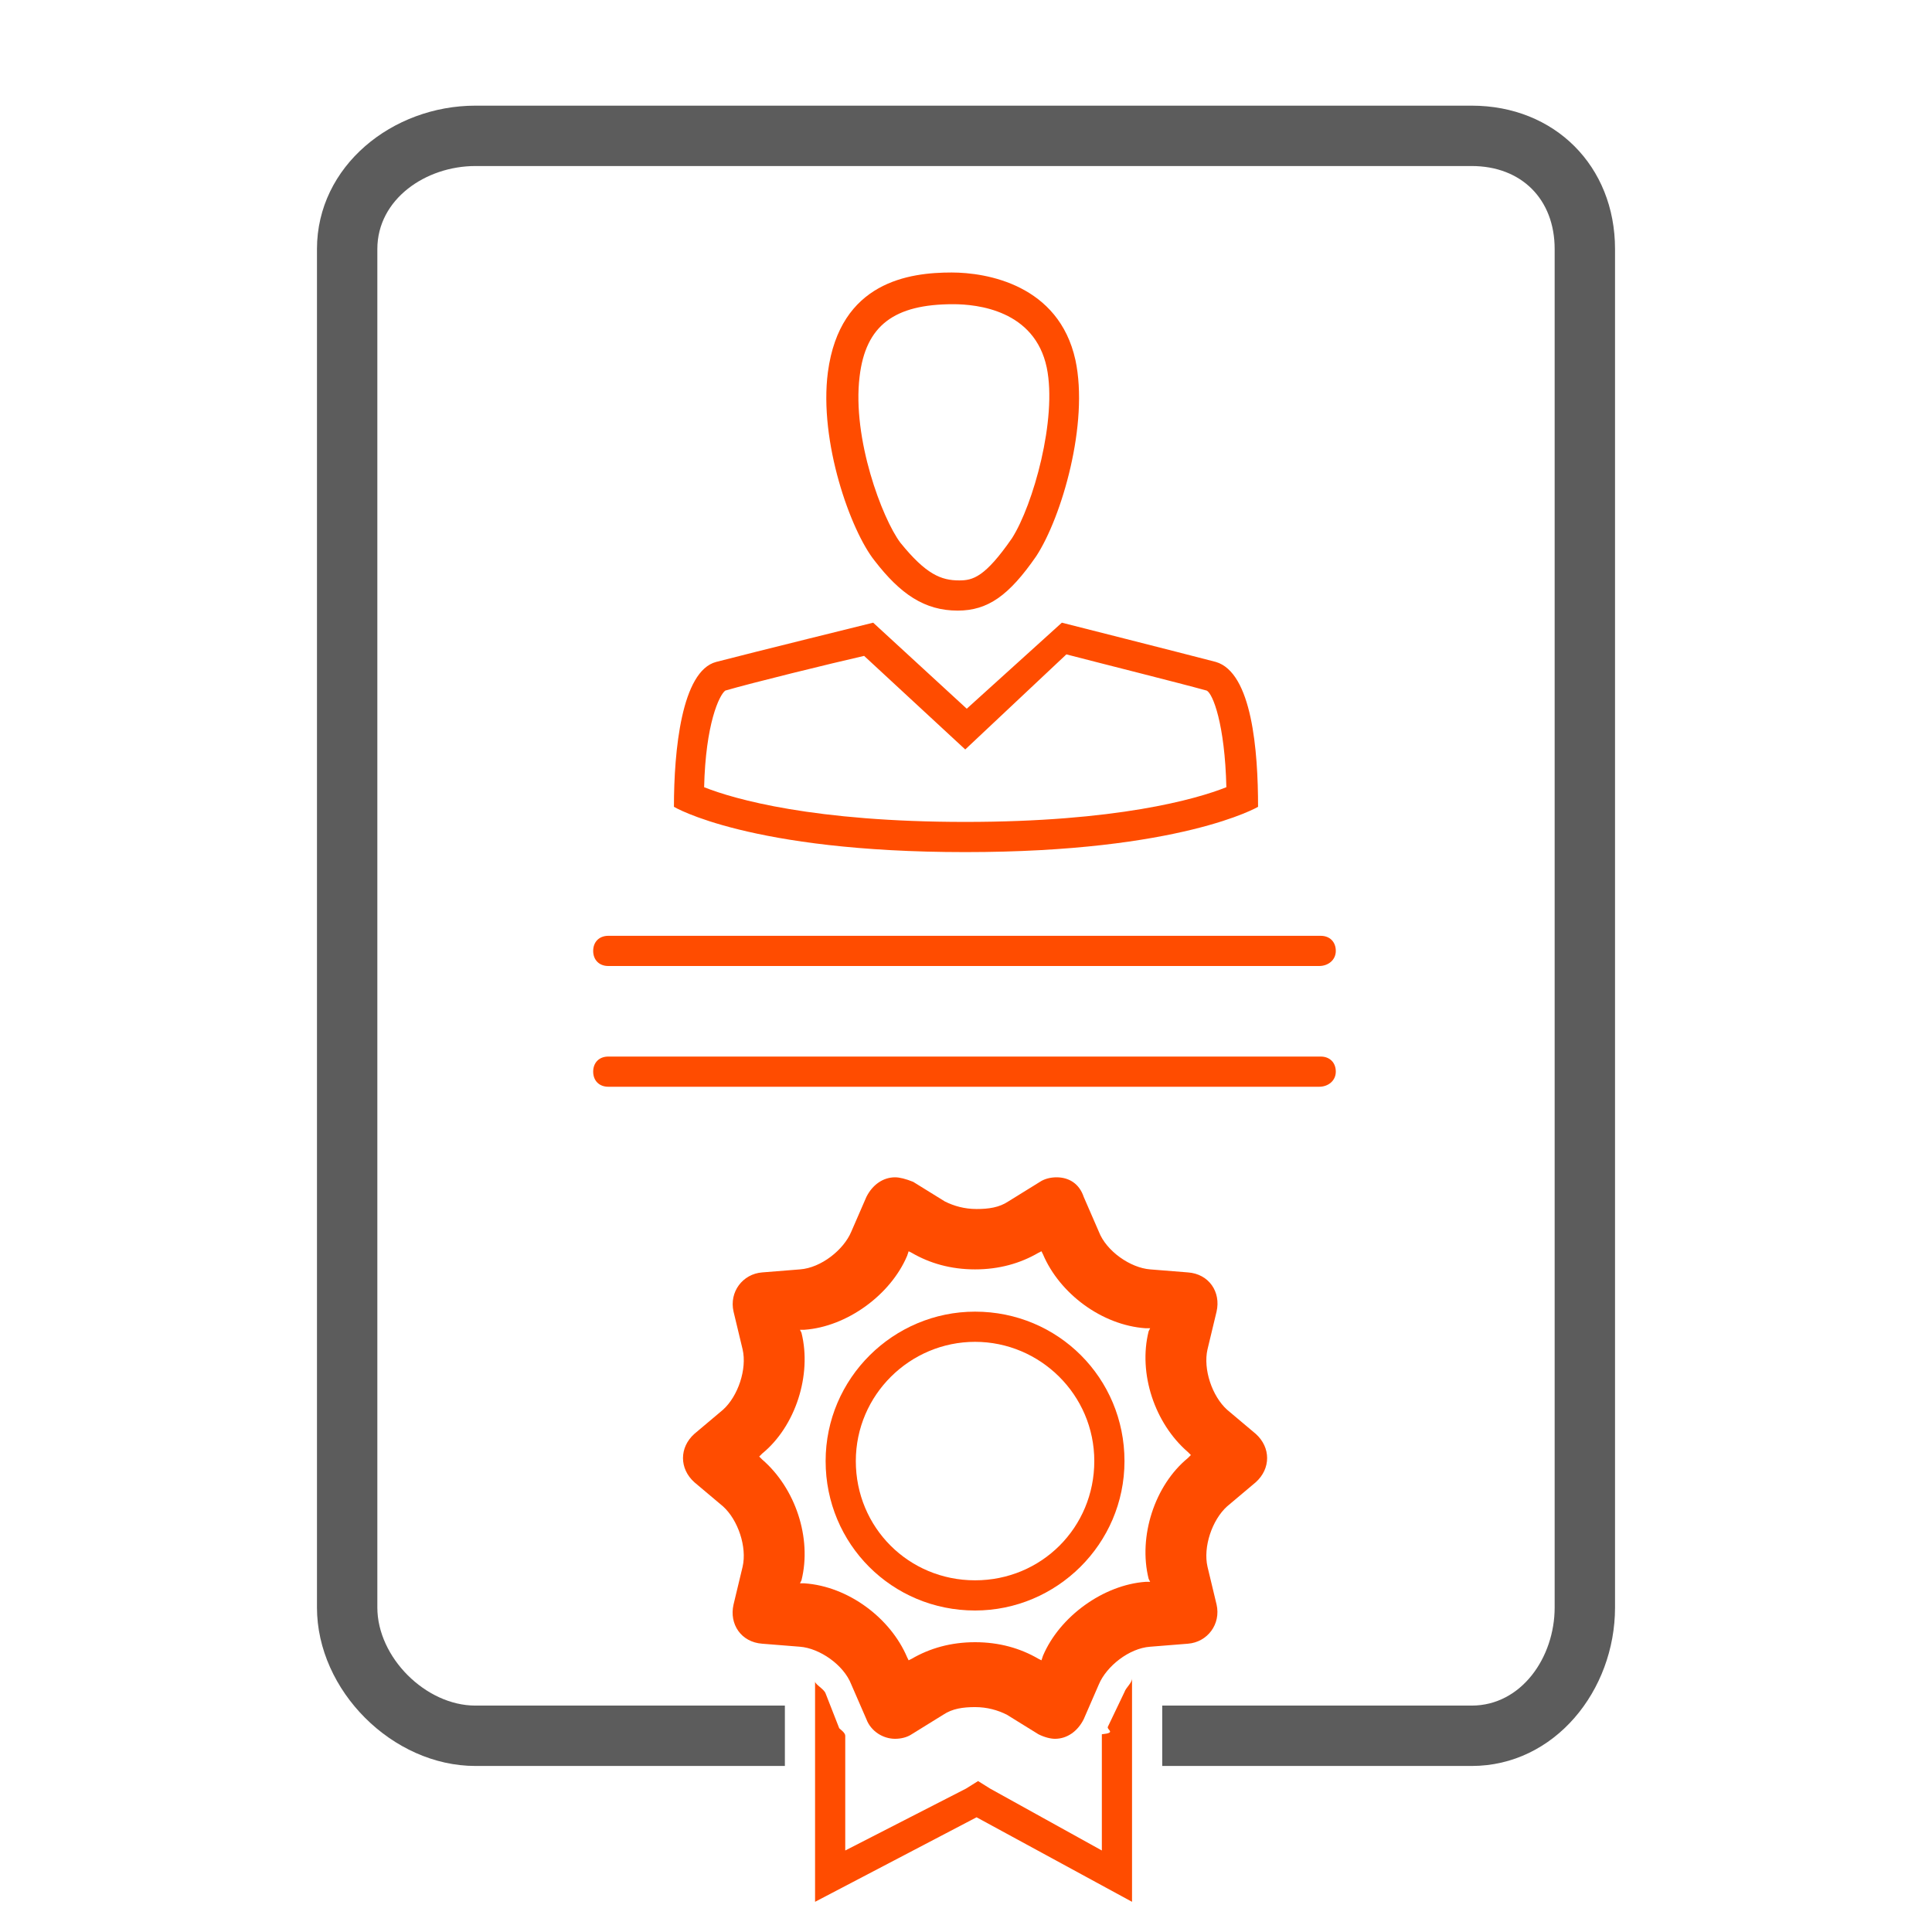
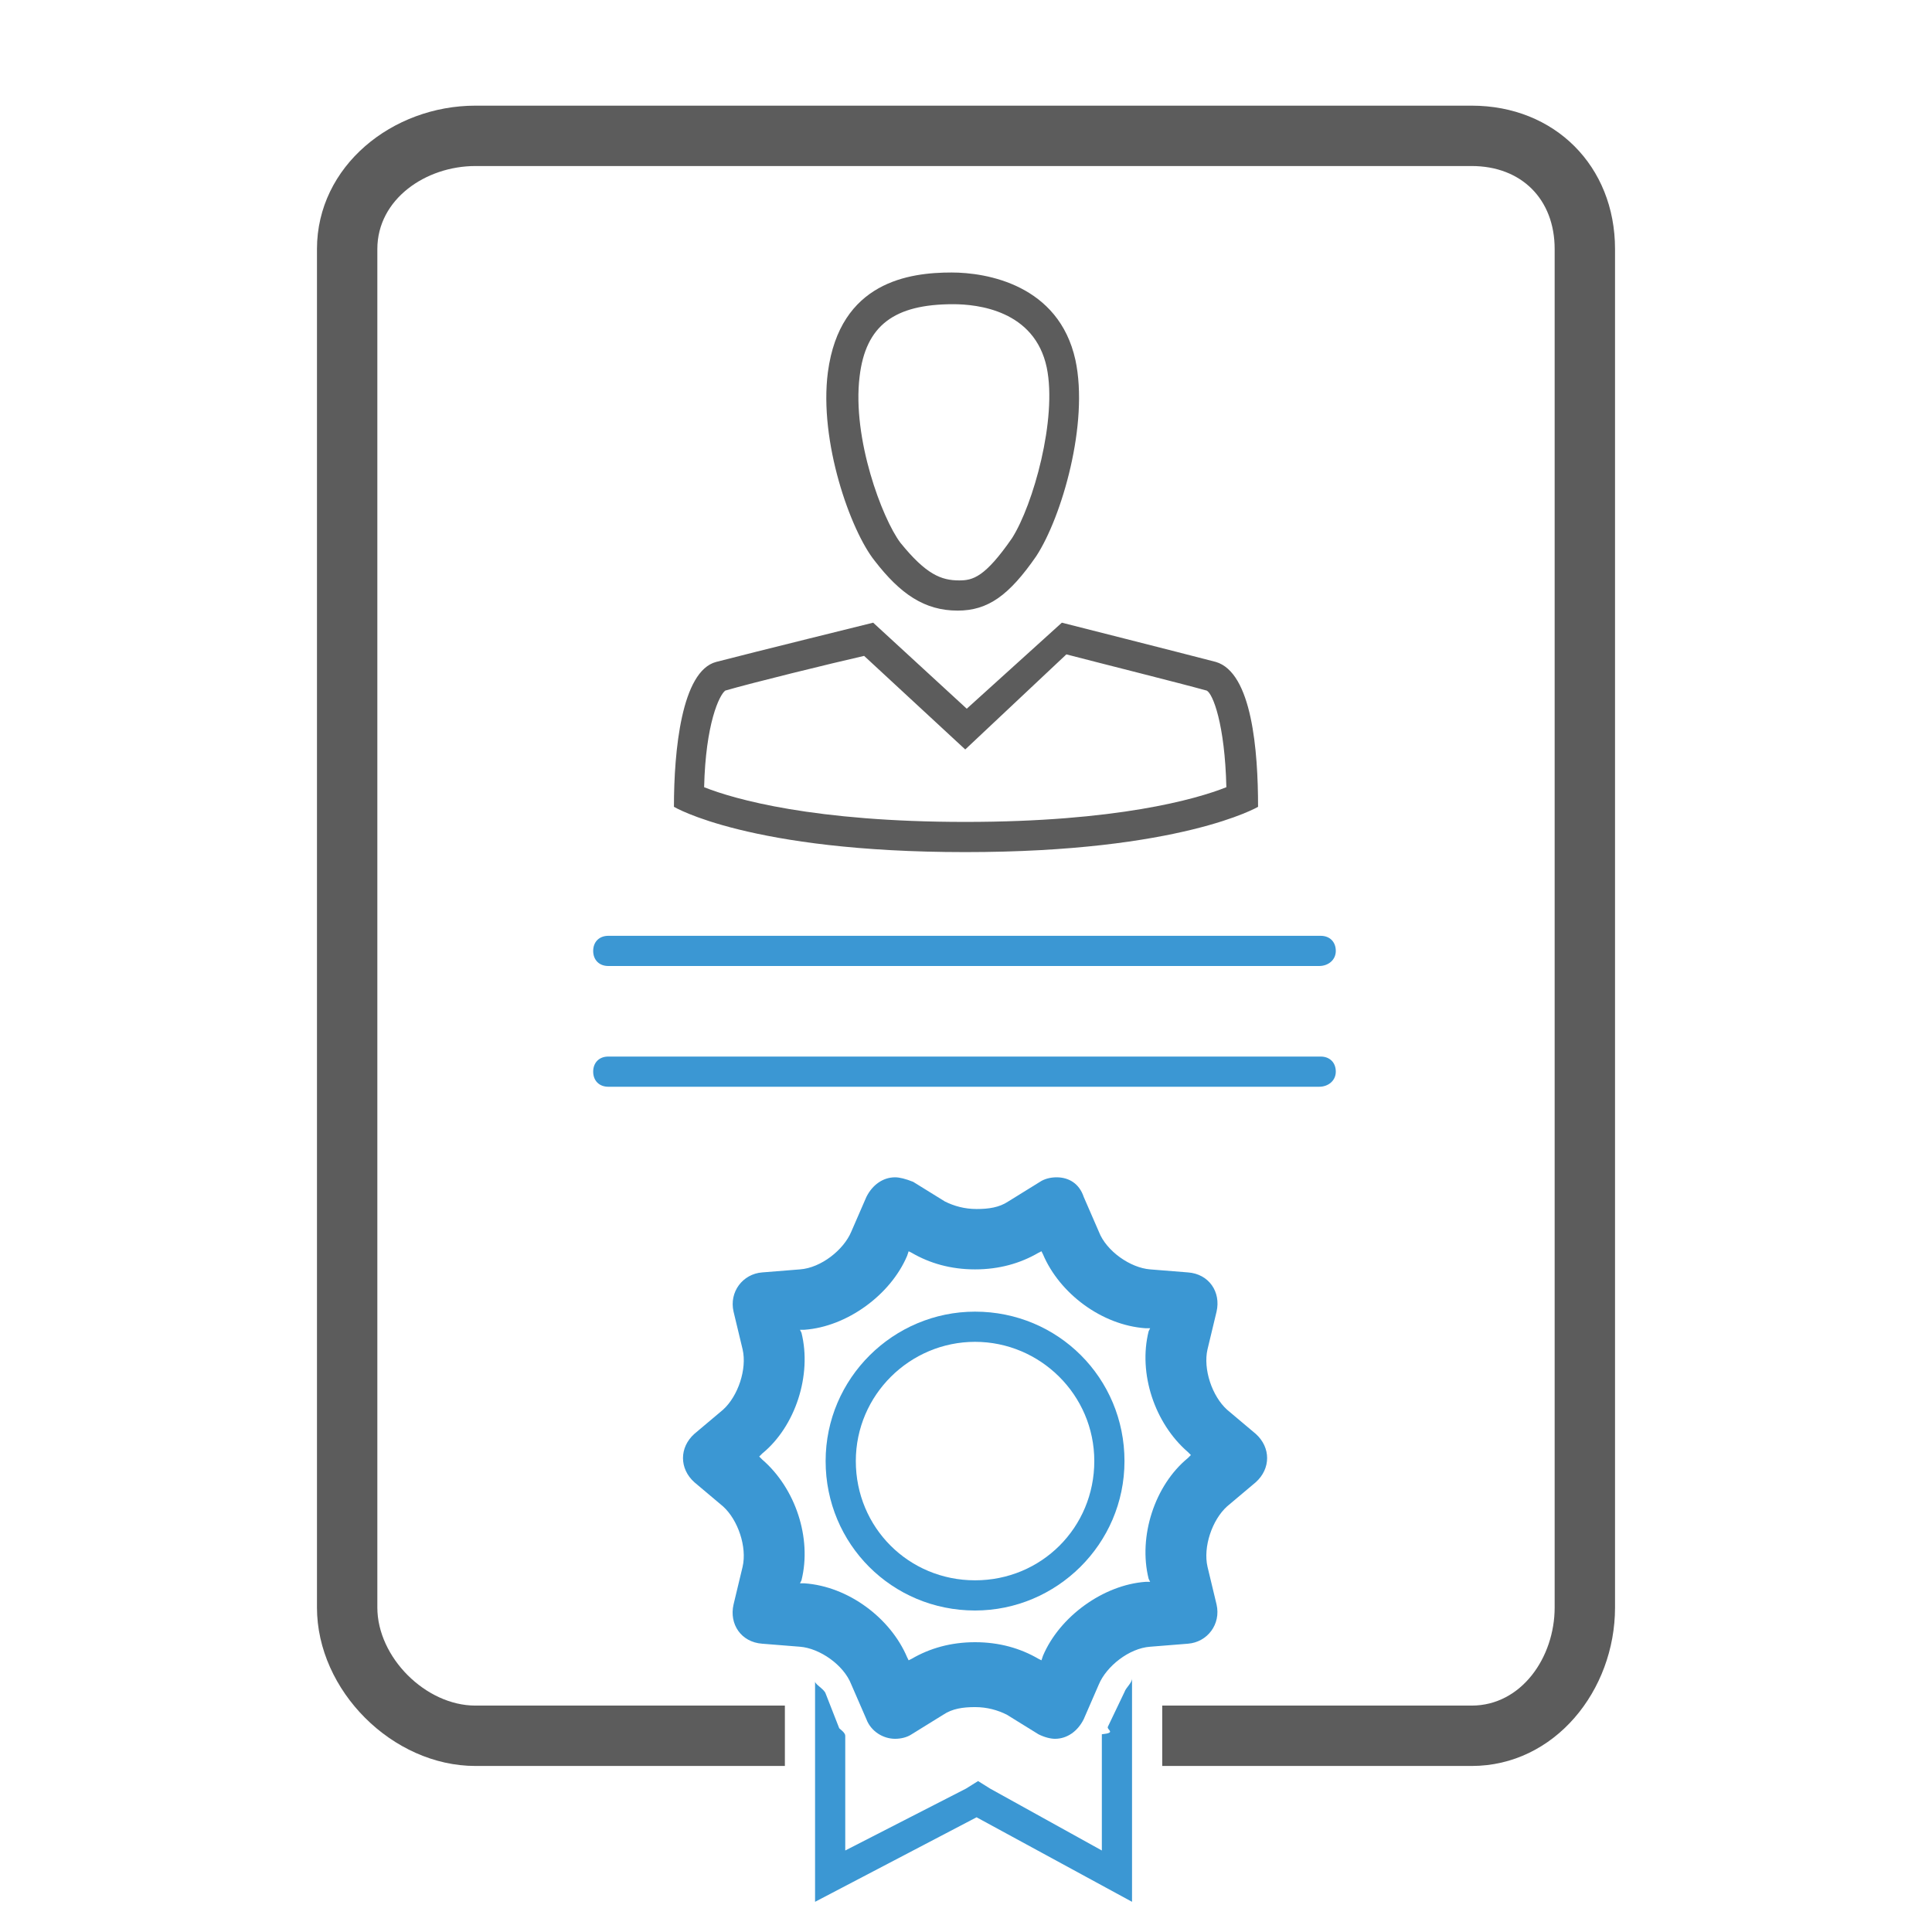
<svg xmlns="http://www.w3.org/2000/svg" enable-background="new 0 0 128 128" height="128px" id="Layer_1" version="1.1" viewBox="0 0 128 128" width="128px" xml:space="preserve">
  <defs id="defs25" />
-   <path d="m 87.4,64 -47.1,0 c -0.6,0 -1,-0.4 -1,-1 0,-0.6 0.4,-1 1,-1 l 47.2,0 c 0.6,0 1,0.4 1,1 0,0.6 -0.5,1 -1.1,1 z" id="path11" style="fill:#ff4c00;fill-opacity:1" />
-   <path d="m 87.4,72 -47.1,0 c -0.6,0 -1,-0.4 -1,-1 0,-0.6 0.4,-1 1,-1 l 47.2,0 c 0.6,0 1,0.4 1,1 0,0.6 -0.5,1 -1.1,1 z" id="path13" style="fill:#ff4c00;fill-opacity:1" />
-   <path d="m 60.2,82.9 0.2,0.1 c 1.2,0.7 2.6,1.1 4.2,1.1 1.6,0 3,-0.4 4.2,-1.1 l 0.2,-0.1 0.1,0.2 c 1.1,2.6 3.9,4.7 6.8,4.9 l 0.3,0 -0.1,0.2 c -0.7,2.8 0.4,6.1 2.6,8 l 0.2,0.2 -0.2,0.2 c -2.2,1.8 -3.3,5.2 -2.6,8 l 0.1,0.2 -0.3,0 c -2.8,0.2 -5.7,2.3 -6.8,4.9 L 69,110 68.8,109.9 c -1.2,-0.7 -2.6,-1.1 -4.2,-1.1 -1.6,0 -3,0.4 -4.2,1.1 l -0.2,0.1 -0.1,-0.2 c -1.1,-2.6 -3.9,-4.7 -6.8,-4.9 l -0.3,0 0.1,-0.2 c 0.7,-2.8 -0.4,-6.1 -2.6,-8 l -0.2,-0.2 0.2,-0.2 c 2.2,-1.8 3.3,-5.2 2.6,-8 l -0.1,-0.2 0.3,0 c 2.8,-0.2 5.7,-2.3 6.8,-4.9 l 0.1,-0.3 M 70,78 c -0.4,0 -0.8,0.1 -1.1,0.3 l -2.1,1.3 c -0.6,0.4 -1.3,0.5 -2.1,0.5 -0.8,0 -1.5,-0.2 -2.1,-0.5 L 60.5,78.3 C 60,78.1 59.6,78 59.3,78 c -0.8,0 -1.5,0.5 -1.9,1.3 l -1,2.3 c -0.5,1.2 -2,2.4 -3.4,2.5 l -2.5,0.2 c -1.3,0.1 -2.2,1.3 -1.9,2.6 l 0.6,2.5 c 0.3,1.3 -0.3,3.1 -1.3,4 L 46,95 c -1,0.9 -1,2.3 0,3.2 l 1.9,1.6 c 1,0.9 1.6,2.7 1.3,4 l -0.6,2.5 c -0.3,1.3 0.5,2.5 1.9,2.6 l 2.5,0.2 c 1.3,0.1 2.9,1.2 3.4,2.5 l 1,2.3 c 0.3,0.8 1.1,1.3 1.9,1.3 0.4,0 0.8,-0.1 1.1,-0.3 l 2.1,-1.3 c 0.6,-0.4 1.3,-0.5 2.1,-0.5 0.8,0 1.5,0.2 2.1,0.5 l 2.1,1.3 c 0.4,0.2 0.8,0.3 1.1,0.3 0.8,0 1.5,-0.5 1.9,-1.3 l 1,-2.3 c 0.5,-1.2 2,-2.4 3.4,-2.5 l 2.5,-0.2 c 1.3,-0.1 2.2,-1.3 1.9,-2.6 L 80,103.8 c -0.3,-1.3 0.3,-3.1 1.3,-4 l 1.9,-1.6 c 1,-0.9 1,-2.3 0,-3.2 l -1.9,-1.6 c -1,-0.9 -1.6,-2.7 -1.3,-4 l 0.6,-2.5 c 0.3,-1.3 -0.5,-2.5 -1.9,-2.6 L 76.2,84.1 C 74.9,84 73.3,82.9 72.8,81.6 l -1,-2.3 C 71.5,78.4 70.8,78 70,78 l 0,0 z" id="path15" style="fill:#ff4c00;fill-opacity:1" />
-   <path d="m 74.5,112.1 -1.1,2.3 c -0.1,0.2 0.6,0.4 -0.4,0.5 l 0,7.7 -7.4,-4.1 -0.8,-0.5 -0.8,0.5 -8,4.1 0,-7.6 c 0,-0.2 -0.3,-0.4 -0.4,-0.5 l -0.9,-2.3 C 54.6,111.9 54,111.6 54,111.4 l 0,14.6 10.7,-5.6 10.3,5.6 0,-14.8 c 0,0.3 -0.4,0.6 -0.5,0.9 z" id="path17" style="fill:#ff4c00;fill-opacity:1" />
-   <path d="m 64.6,88.9 c 4.3,0 7.9,3.5 7.9,7.9 0,4.4 -3.5,7.9 -7.9,7.9 -4.4,0 -7.9,-3.5 -7.9,-7.9 0,-4.4 3.6,-7.9 7.9,-7.9 m 0,-2 c -5.4,0 -9.9,4.4 -9.9,9.9 0,5.5 4.4,9.9 9.9,9.9 5.4,0 9.9,-4.4 9.9,-9.9 0,-5.5 -4.4,-9.9 -9.9,-9.9 l 0,0 z" id="path19" style="fill:#ff4c00;fill-opacity:1" />
+   <path d="m 87.4,64 -47.1,0 c -0.6,0 -1,-0.4 -1,-1 0,-0.6 0.4,-1 1,-1 l 47.2,0 c 0.6,0 1,0.4 1,1 0,0.6 -0.5,1 -1.1,1 z" id="path11" style="fill:#3b97d3;fill-opacity:1" />
+   <path d="m 87.4,72 -47.1,0 c -0.6,0 -1,-0.4 -1,-1 0,-0.6 0.4,-1 1,-1 l 47.2,0 c 0.6,0 1,0.4 1,1 0,0.6 -0.5,1 -1.1,1 z" id="path13" style="fill:#3b97d3;fill-opacity:1" />
+   <path d="m 60.2,82.9 0.2,0.1 c 1.2,0.7 2.6,1.1 4.2,1.1 1.6,0 3,-0.4 4.2,-1.1 l 0.2,-0.1 0.1,0.2 c 1.1,2.6 3.9,4.7 6.8,4.9 l 0.3,0 -0.1,0.2 c -0.7,2.8 0.4,6.1 2.6,8 l 0.2,0.2 -0.2,0.2 c -2.2,1.8 -3.3,5.2 -2.6,8 l 0.1,0.2 -0.3,0 c -2.8,0.2 -5.7,2.3 -6.8,4.9 L 69,110 68.8,109.9 c -1.2,-0.7 -2.6,-1.1 -4.2,-1.1 -1.6,0 -3,0.4 -4.2,1.1 l -0.2,0.1 -0.1,-0.2 c -1.1,-2.6 -3.9,-4.7 -6.8,-4.9 l -0.3,0 0.1,-0.2 c 0.7,-2.8 -0.4,-6.1 -2.6,-8 l -0.2,-0.2 0.2,-0.2 c 2.2,-1.8 3.3,-5.2 2.6,-8 l -0.1,-0.2 0.3,0 c 2.8,-0.2 5.7,-2.3 6.8,-4.9 l 0.1,-0.3 M 70,78 c -0.4,0 -0.8,0.1 -1.1,0.3 l -2.1,1.3 c -0.6,0.4 -1.3,0.5 -2.1,0.5 -0.8,0 -1.5,-0.2 -2.1,-0.5 L 60.5,78.3 C 60,78.1 59.6,78 59.3,78 c -0.8,0 -1.5,0.5 -1.9,1.3 l -1,2.3 c -0.5,1.2 -2,2.4 -3.4,2.5 l -2.5,0.2 c -1.3,0.1 -2.2,1.3 -1.9,2.6 l 0.6,2.5 c 0.3,1.3 -0.3,3.1 -1.3,4 L 46,95 c -1,0.9 -1,2.3 0,3.2 l 1.9,1.6 c 1,0.9 1.6,2.7 1.3,4 l -0.6,2.5 c -0.3,1.3 0.5,2.5 1.9,2.6 l 2.5,0.2 c 1.3,0.1 2.9,1.2 3.4,2.5 l 1,2.3 c 0.3,0.8 1.1,1.3 1.9,1.3 0.4,0 0.8,-0.1 1.1,-0.3 l 2.1,-1.3 c 0.6,-0.4 1.3,-0.5 2.1,-0.5 0.8,0 1.5,0.2 2.1,0.5 l 2.1,1.3 c 0.4,0.2 0.8,0.3 1.1,0.3 0.8,0 1.5,-0.5 1.9,-1.3 l 1,-2.3 c 0.5,-1.2 2,-2.4 3.4,-2.5 l 2.5,-0.2 c 1.3,-0.1 2.2,-1.3 1.9,-2.6 L 80,103.8 c -0.3,-1.3 0.3,-3.1 1.3,-4 l 1.9,-1.6 c 1,-0.9 1,-2.3 0,-3.2 l -1.9,-1.6 c -1,-0.9 -1.6,-2.7 -1.3,-4 l 0.6,-2.5 c 0.3,-1.3 -0.5,-2.5 -1.9,-2.6 L 76.2,84.1 C 74.9,84 73.3,82.9 72.8,81.6 l -1,-2.3 C 71.5,78.4 70.8,78 70,78 l 0,0 z" id="path15" style="fill:#3b97d3;fill-opacity:1" />
+   <path d="m 74.5,112.1 -1.1,2.3 c -0.1,0.2 0.6,0.4 -0.4,0.5 l 0,7.7 -7.4,-4.1 -0.8,-0.5 -0.8,0.5 -8,4.1 0,-7.6 c 0,-0.2 -0.3,-0.4 -0.4,-0.5 l -0.9,-2.3 C 54.6,111.9 54,111.6 54,111.4 l 0,14.6 10.7,-5.6 10.3,5.6 0,-14.8 c 0,0.3 -0.4,0.6 -0.5,0.9 z" id="path17" style="fill:#3b97d3;fill-opacity:1" />
+   <path d="m 64.6,88.9 c 4.3,0 7.9,3.5 7.9,7.9 0,4.4 -3.5,7.9 -7.9,7.9 -4.4,0 -7.9,-3.5 -7.9,-7.9 0,-4.4 3.6,-7.9 7.9,-7.9 m 0,-2 c -5.4,0 -9.9,4.4 -9.9,9.9 0,5.5 4.4,9.9 9.9,9.9 5.4,0 9.9,-4.4 9.9,-9.9 0,-5.5 -4.4,-9.9 -9.9,-9.9 l 0,0 z" id="path19" style="fill:#3b97d3;fill-opacity:1" />
  <path d="M97.5,7h-66C26,7,21,11,21,16.5v90c0,5.5,5,10.5,10.5,10.5H52v-4H31.5c-3.3,0-6.5-3.2-6.5-6.5v-90  c0-3.3,3.2-5.5,6.5-5.5h66c3.3,0,5.5,2.2,5.5,5.5v90c0,3.3-2.2,6.5-5.5,6.5H77v4h20.5c5.5,0,9.5-5,9.5-10.5v-90C107,11,103,7,97.5,7  z" fill="#2C3E50" id="path21" style="fill:#5c5c5c;fill-opacity:1" />
-   <path style="fill:#ff4c00;fill-opacity:1" d="m 80.55,43.854 c -2.3,-0.6 -10.2,-2.6 -10.2,-2.6 l 0,0 -6.3,5.7 -6.2,-5.7 c 0,0 -8.1,2 -10.4,2.6 -2.3,0.6 -2.8,5.9 -2.8,9.6 0,0 5,3 19.3,3 14.3,0 19.4,-3 19.4,-3 0,-3.7 -0.4,-8.9 -2.8,-9.6 z m -16.6,10.6 c -10,0 -15.3,-1.5 -17.3,-2.3 0.1,-4.2 1,-6.1 1.4,-6.4 1.7,-0.5 7,-1.8 9.2,-2.3 l 6.7,6.2 6.7,-6.3 c 2.3,0.6 7.5,1.9 9.3,2.4 0.4,0.2 1.2,2.2 1.3,6.4 -2,0.8 -7.3,2.3 -17.3,2.3 z" id="path30" />
-   <path style="fill:#ff4c00;fill-opacity:1" d="m 71.25,23.854 c -1.1,-5 -5.9,-5.8 -8.2,-5.8 -2.8,0 -7.4,0.6 -8.2,6.6 -0.6,4.6 1.5,10.5 3.1,12.5 1.7,2.2 3.3,3.3 5.5,3.3 2,0 3.4,-1 5.2,-3.6 1.7,-2.6 3.5,-8.8 2.6,-13 z m -4.2,11.8 c -1.8,2.6 -2.6,2.8 -3.5,2.8 -1.2,0 -2.2,-0.4 -3.9,-2.5 -1.2,-1.6 -3.2,-6.9 -2.7,-11 0.4,-3.4 2.3,-4.8 6.2,-4.8 1.6,0 5.4,0.4 6.2,4.2 0.7,3.4 -0.9,9.1 -2.3,11.3 z" id="path32" />
+   <path style="fill:#5c5c5c;fill-opacity:1" d="m 80.55,43.854 c -2.3,-0.6 -10.2,-2.6 -10.2,-2.6 l 0,0 -6.3,5.7 -6.2,-5.7 c 0,0 -8.1,2 -10.4,2.6 -2.3,0.6 -2.8,5.9 -2.8,9.6 0,0 5,3 19.3,3 14.3,0 19.4,-3 19.4,-3 0,-3.7 -0.4,-8.9 -2.8,-9.6 z m -16.6,10.6 c -10,0 -15.3,-1.5 -17.3,-2.3 0.1,-4.2 1,-6.1 1.4,-6.4 1.7,-0.5 7,-1.8 9.2,-2.3 l 6.7,6.2 6.7,-6.3 c 2.3,0.6 7.5,1.9 9.3,2.4 0.4,0.2 1.2,2.2 1.3,6.4 -2,0.8 -7.3,2.3 -17.3,2.3 z" id="path30" />
+   <path style="fill:#5c5c5c;fill-opacity:1" d="m 71.25,23.854 c -1.1,-5 -5.9,-5.8 -8.2,-5.8 -2.8,0 -7.4,0.6 -8.2,6.6 -0.6,4.6 1.5,10.5 3.1,12.5 1.7,2.2 3.3,3.3 5.5,3.3 2,0 3.4,-1 5.2,-3.6 1.7,-2.6 3.5,-8.8 2.6,-13 z m -4.2,11.8 c -1.8,2.6 -2.6,2.8 -3.5,2.8 -1.2,0 -2.2,-0.4 -3.9,-2.5 -1.2,-1.6 -3.2,-6.9 -2.7,-11 0.4,-3.4 2.3,-4.8 6.2,-4.8 1.6,0 5.4,0.4 6.2,4.2 0.7,3.4 -0.9,9.1 -2.3,11.3 z" id="path32" />
</svg>
